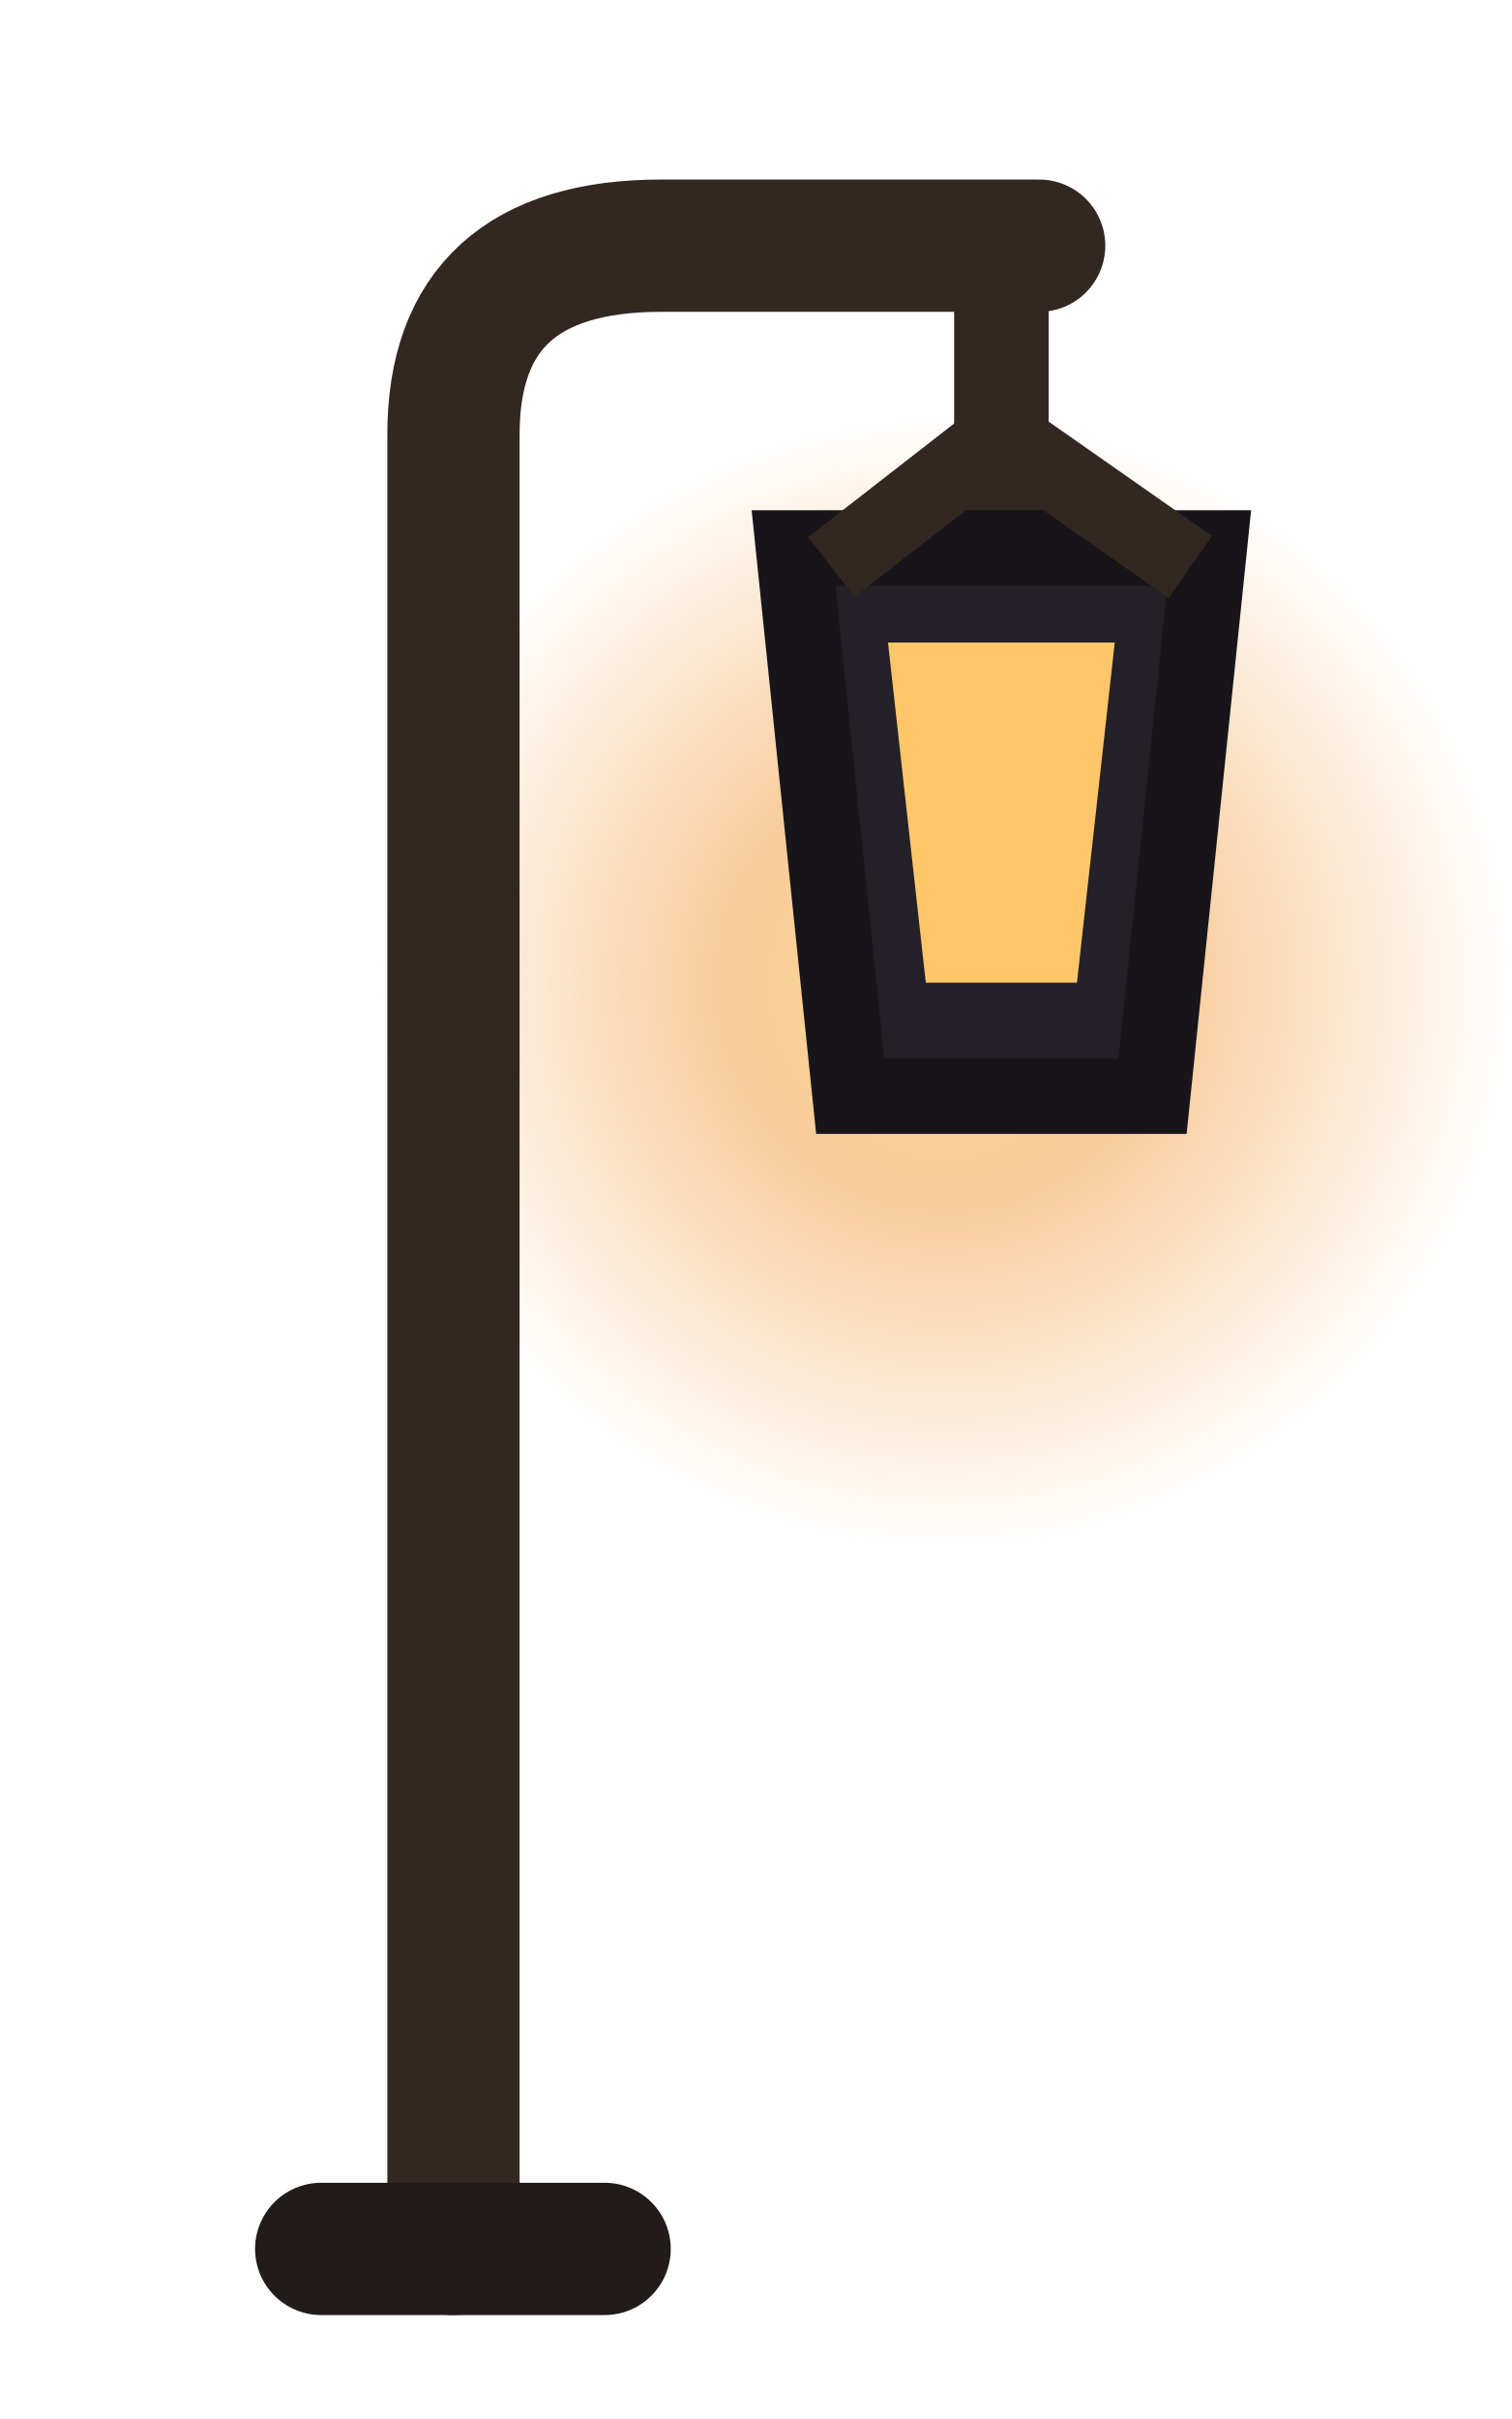
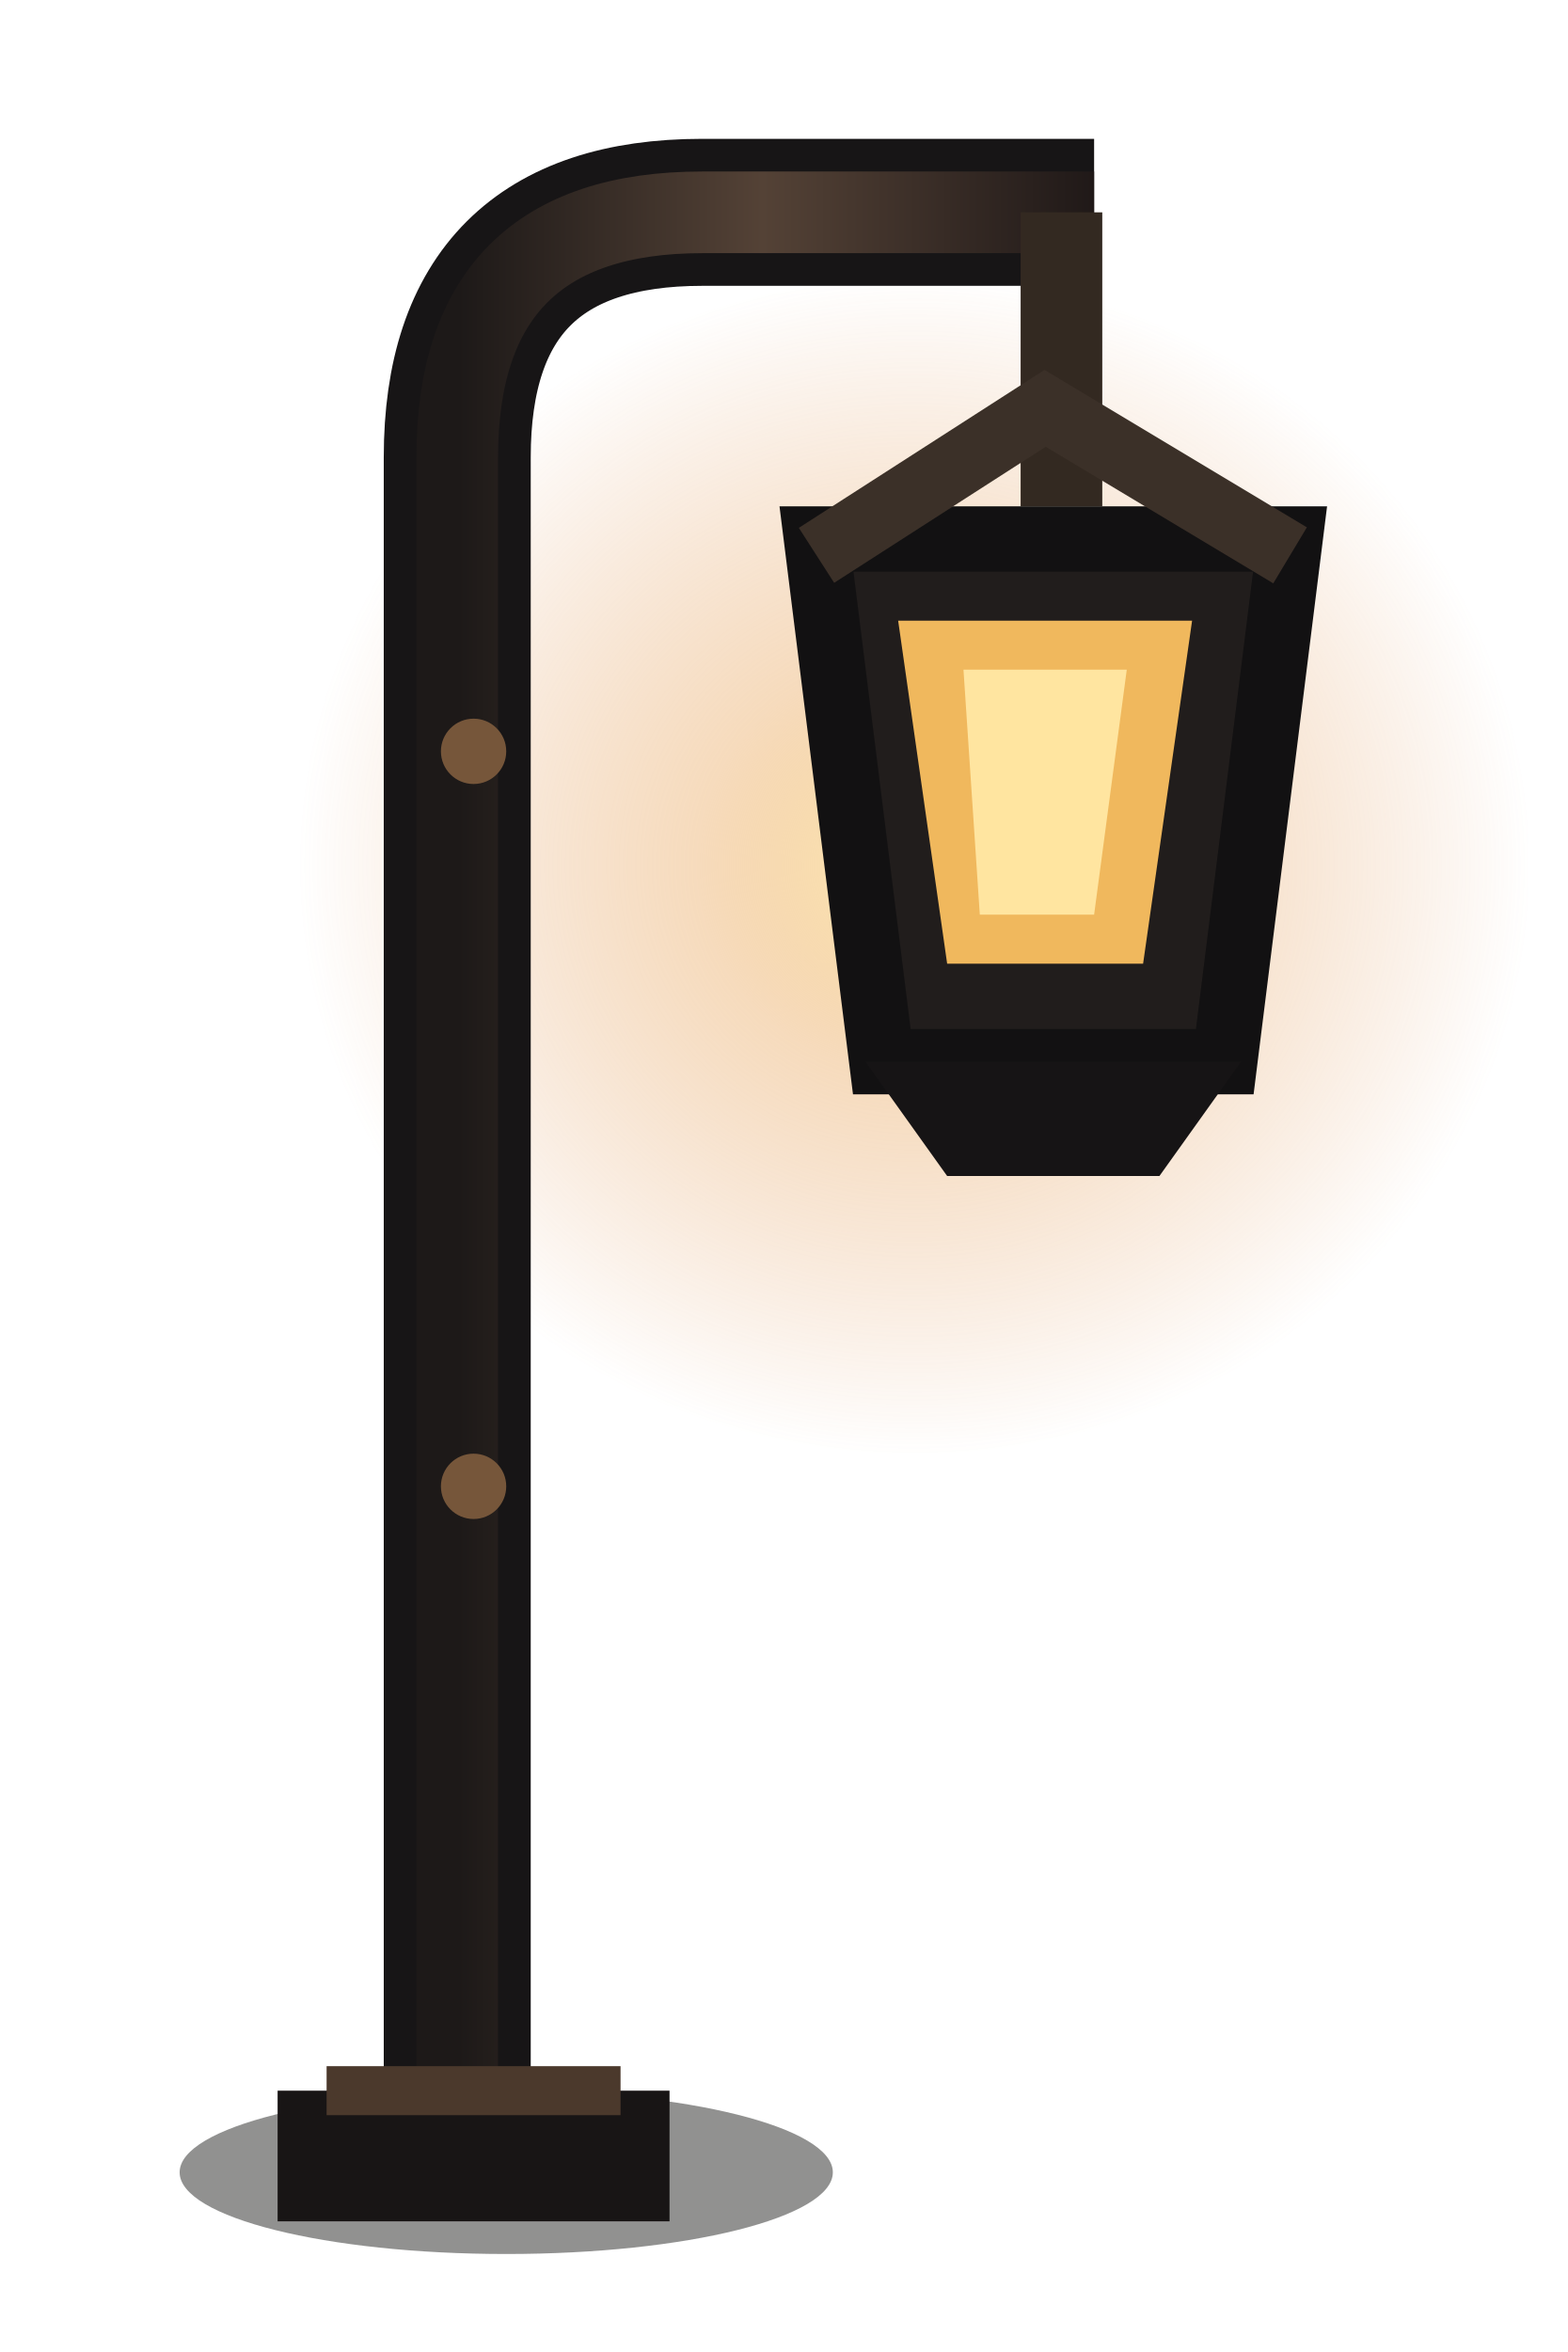
- <svg xmlns="http://www.w3.org/2000/svg" width="80" height="128" viewBox="0 0 80 128">
+ <svg xmlns="http://www.w3.org/2000/svg" width="96" height="144" viewBox="0 0 96 144">
  <defs>
-     <radialGradient id="g">
-       <stop offset="0" stop-color="#ffe6a0" stop-opacity=".95" />
-       <stop offset=".4" stop-color="#f3a34d" stop-opacity=".55" />
-       <stop offset="1" stop-color="#f3a34d" stop-opacity="0" />
+     <radialGradient id="glow">
+       <stop offset="0" stop-color="#ffe9a6" stop-opacity=".82" />
+       <stop offset=".35" stop-color="#e8a04f" stop-opacity=".38" />
+       <stop offset="1" stop-color="#d47b34" stop-opacity="0" />
    </radialGradient>
+     <linearGradient id="metal" x1="0" y1="0" x2="1" y2="0">
+       <stop stop-color="#1d1918" />
+       <stop offset=".48" stop-color="#544236" />
+       <stop offset="1" stop-color="#201918" />
+     </linearGradient>
  </defs>
-   <circle cx="50" cy="52" r="30" fill="url(#g)" />
-   <path d="M24 119 V23 Q24 13 35 13 H55" fill="none" stroke="#332722" stroke-width="7" stroke-linecap="round" />
-   <path d="M53 13 V28" stroke="#332722" stroke-width="5" />
-   <path d="M42 29 H64 L61 58 H45Z" fill="#242027" stroke="#17151a" stroke-width="4" />
-   <path d="M47 34 H59 L57 52 H49Z" fill="#ffc76a" />
-   <path d="M44 30 L53 23 63 30" fill="none" stroke="#332722" stroke-width="4" />
-   <path d="M17 119 H32" stroke="#211b19" stroke-width="7" stroke-linecap="round" />
+   <ellipse cx="56" cy="53" rx="38" ry="36" fill="url(#glow)" />
+   <ellipse cx="31" cy="133" rx="20" ry="5" fill="#0a0b09" opacity=".45" />
+   <path d="M28 132V28q0-15 15-15h24" fill="none" stroke="#171516" stroke-width="9" />
+   <path d="M28 132V28q0-15 15-15h24" fill="none" stroke="url(#metal)" stroke-width="5" />
+   <path d="M65 13v18" stroke="#332921" stroke-width="5" />
+   <path d="M50 33h29l-4 32H54z" fill="#211d1c" stroke="#121112" stroke-width="4" />
+   <path d="M55 38h18l-3 21H58z" fill="#f0b85d" />
+   <path d="M59 41h10l-2 15h-7z" fill="#ffe5a0" />
+   <path d="M50 34 64 25l15 9" fill="none" stroke="#3b3028" stroke-width="4" />
+   <path d="M53 65h23l-5 7H58z" fill="#161415" />
+   <path d="M17 132h24" stroke="#181515" stroke-width="8" />
+   <path d="M20 128h18" stroke="#4b392c" stroke-width="3" />
+   <circle cx="29" cy="46" r="2" fill="#76563a" />
+   <circle cx="29" cy="91" r="2" fill="#76563a" />
</svg>
